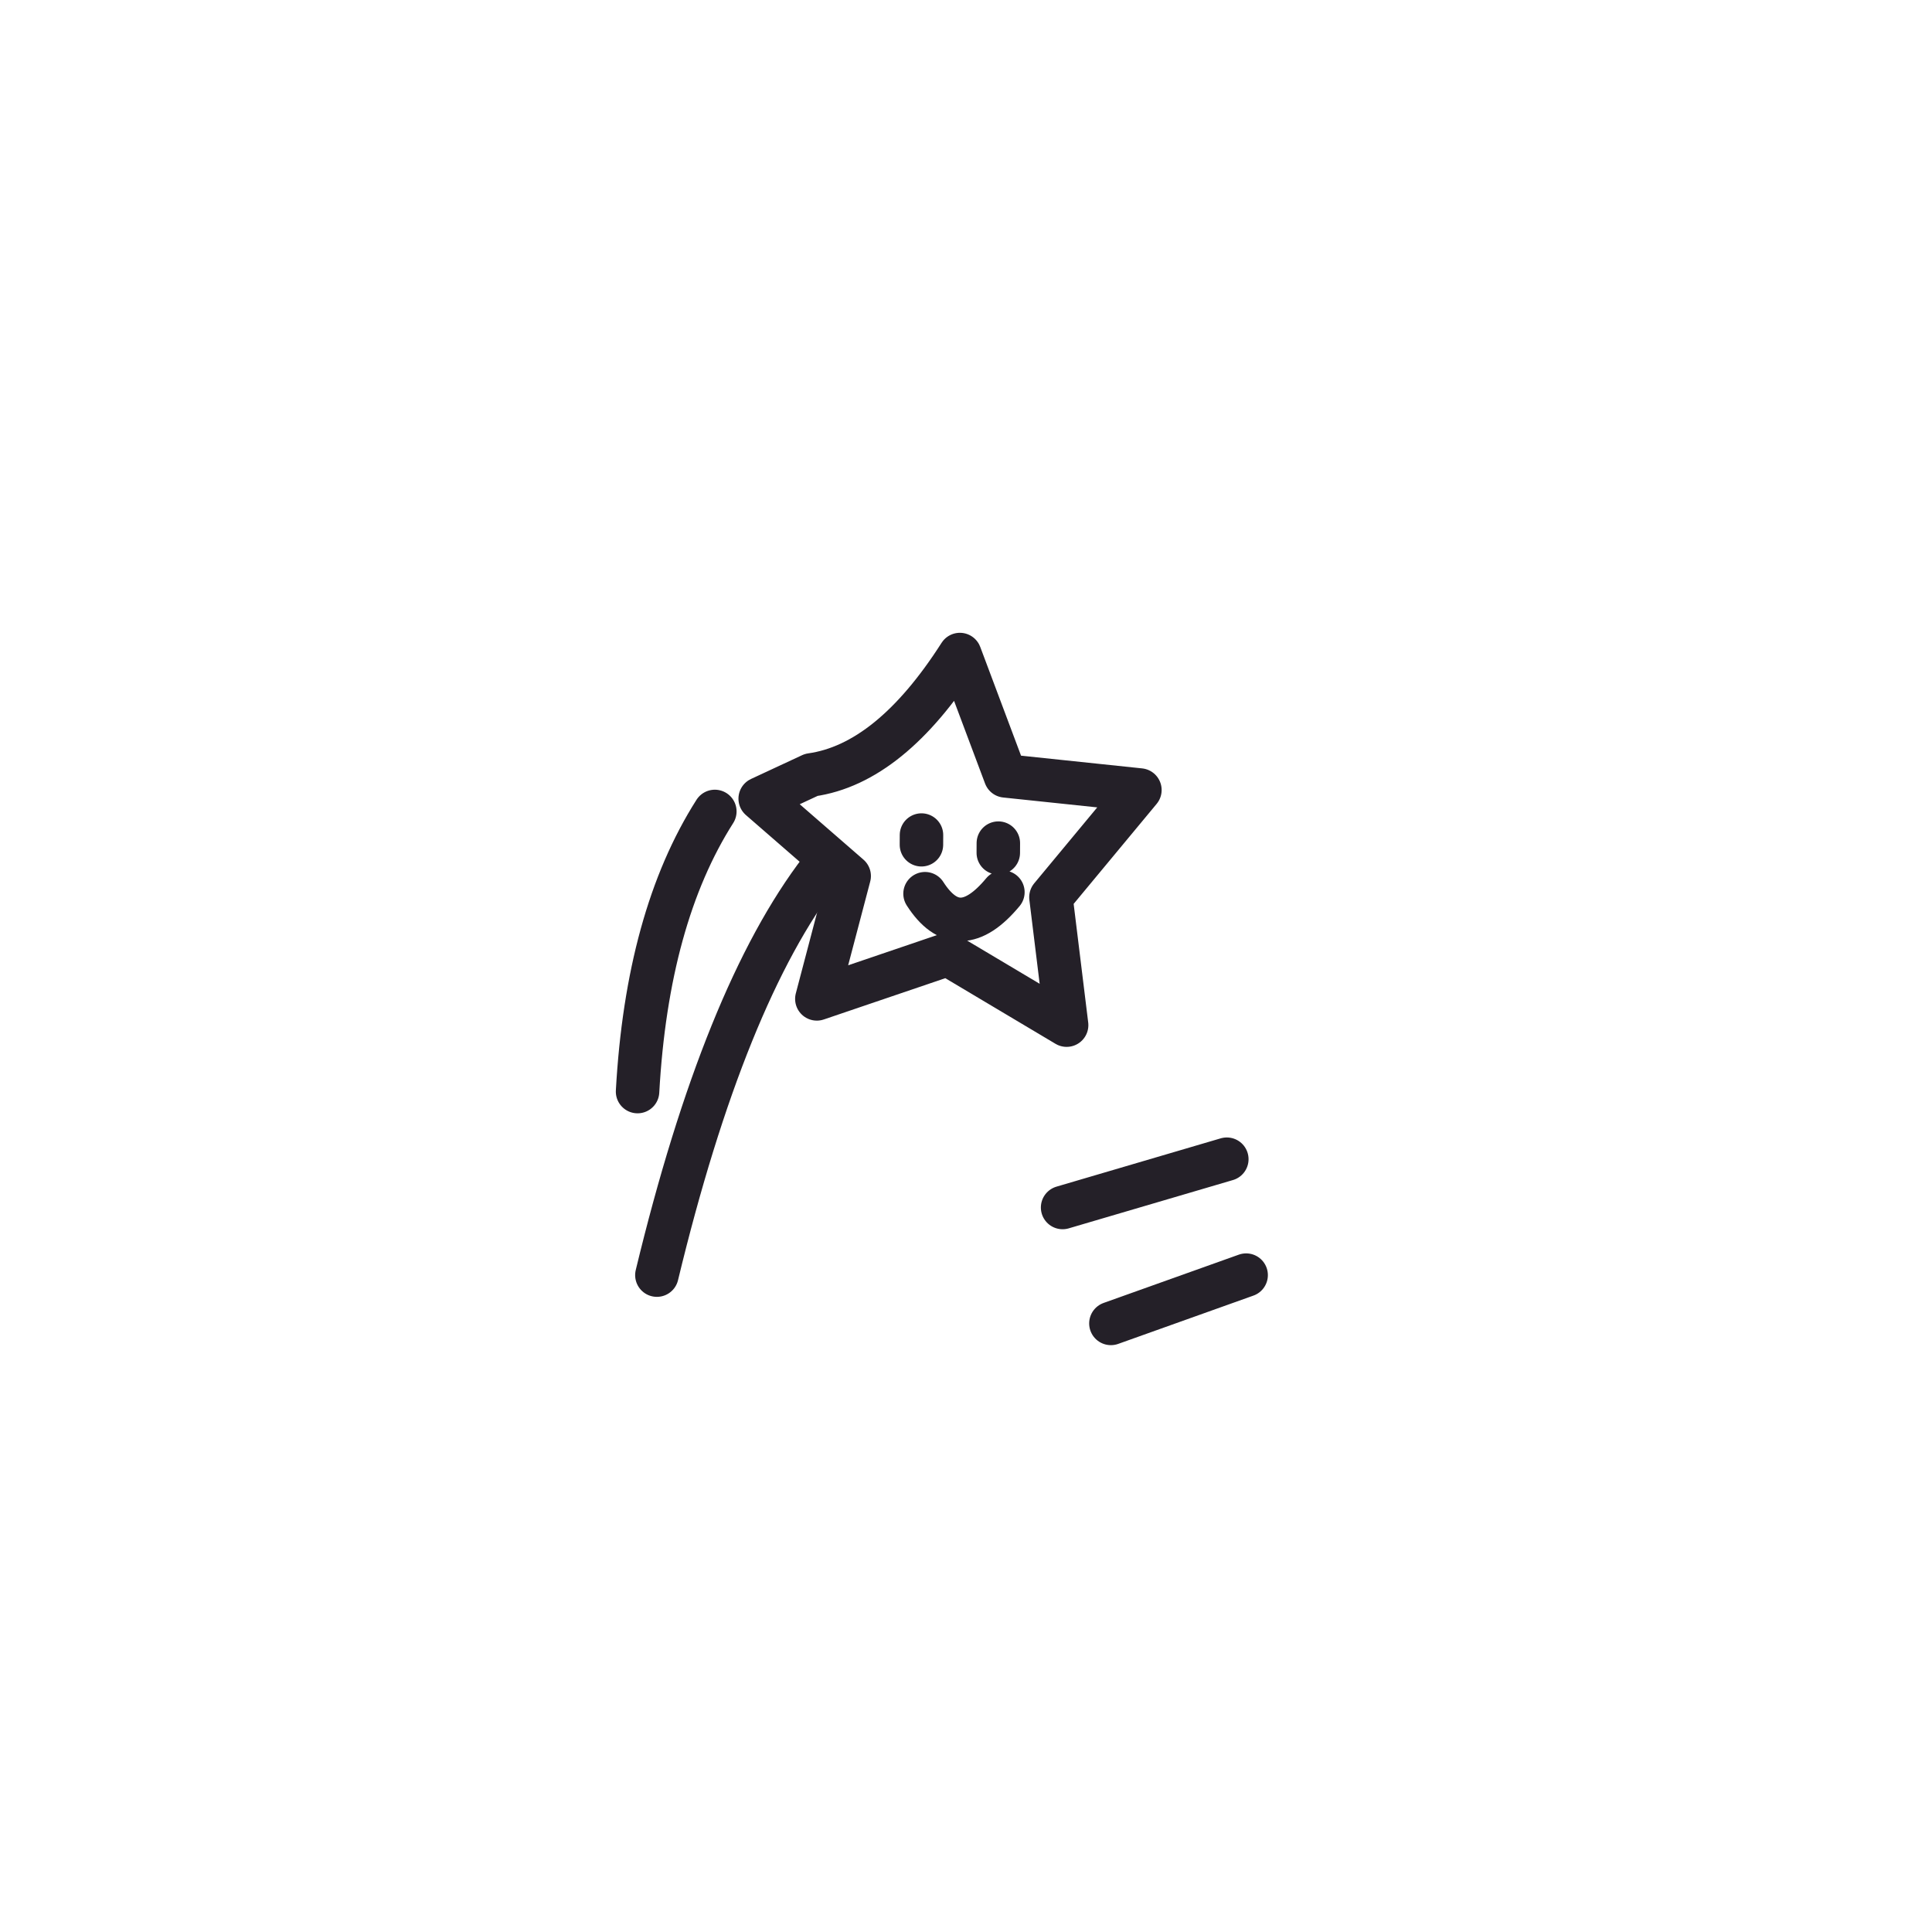
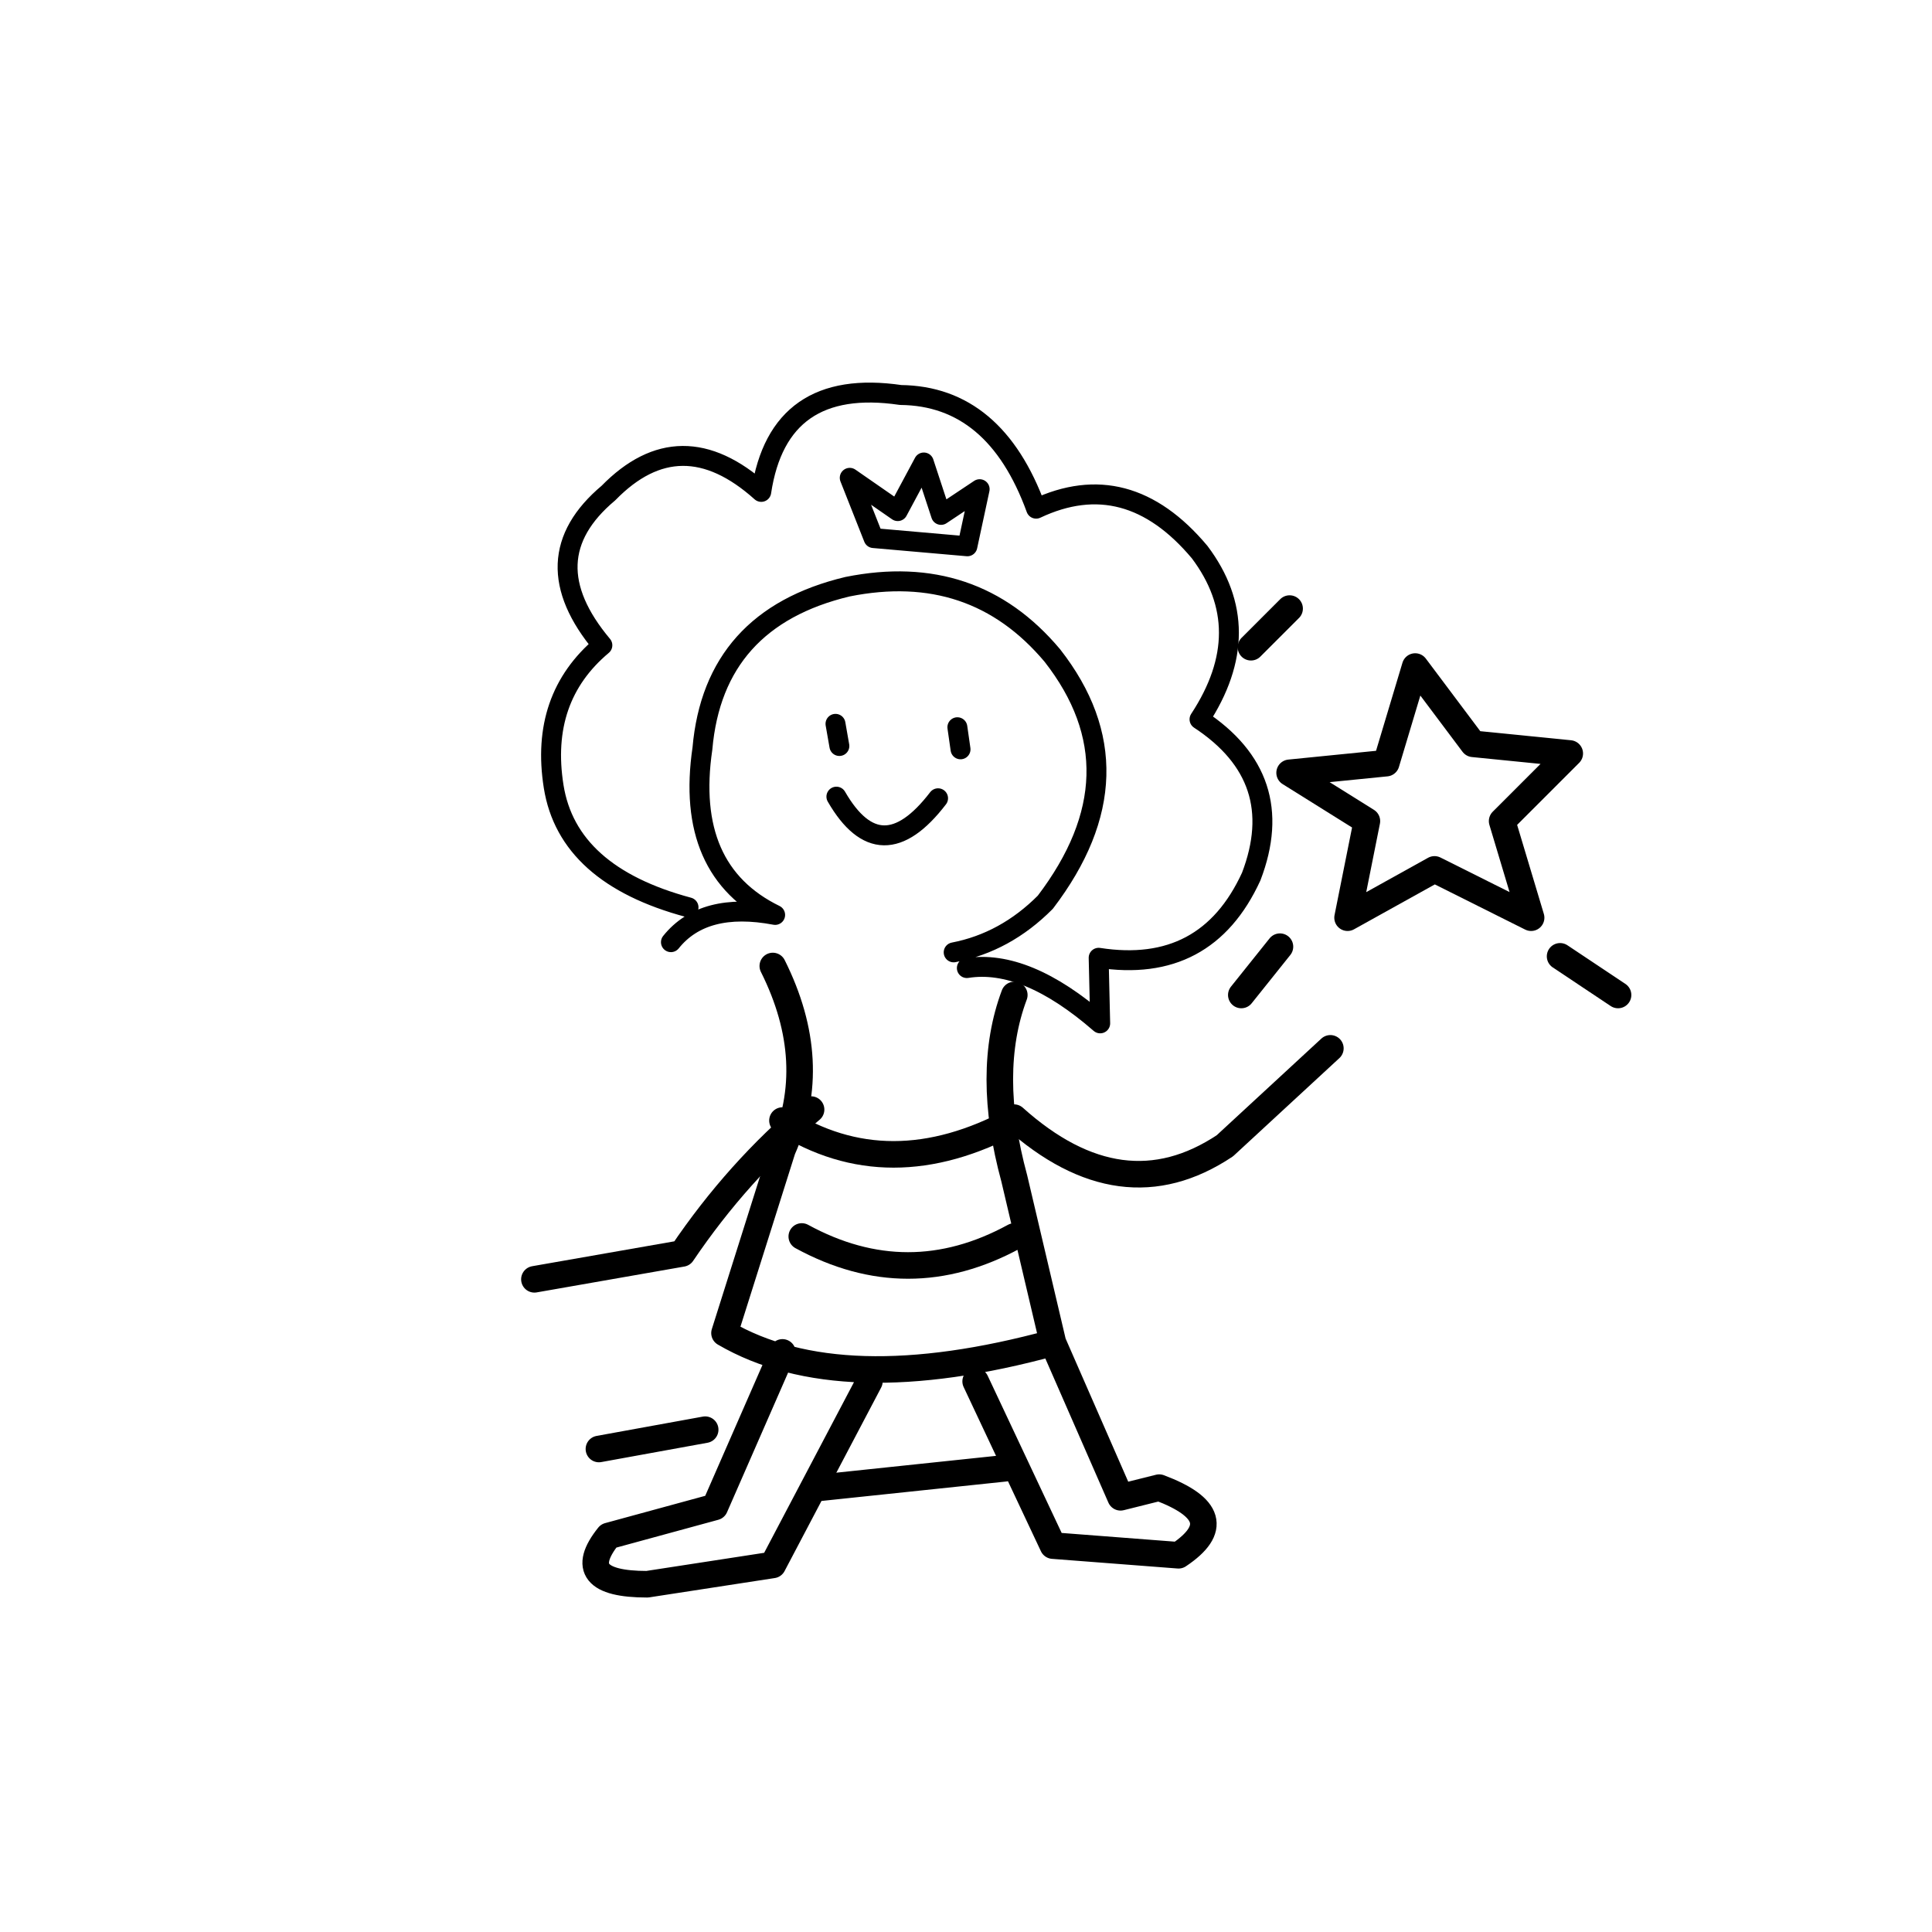
<svg xmlns="http://www.w3.org/2000/svg" viewBox="0 0 200 200">
-   <g fill="none" stroke="#242028" stroke-width="4.5" stroke-linecap="round" stroke-linejoin="round">
-     <path d="M68 132Q75 103 85 90 M66 113Q67 95 74 84 M110 125l17 -5 M115 137l14 -5" />
-     <path d="M82 79Q90 77 96 65L102 77 116 77 108 89 111 102 98 96 85 102 87 89 77 82Z M94 84l.1 1 M102 84l.1 1 M95 90q4 5 8 -1" transform="rotate(6 100 100) translate(0 3)" />
+   <g fill="none" stroke="#000" stroke-width="2.75" stroke-linecap="round" stroke-linejoin="round">
+     <path d="M68 101Q51 98 48 86T53 66Q42 55 52 45Q61 34 73 43Q74 27 91 28Q104 27 111 42Q123 35 134 46Q143 56 136 69Q149 76 145 90Q140 104 125 103L126 112Q115 104 107 106M66 106q4-6 14-5 M80 101Q67 96 68 79Q68 61 86 55Q103 50 115 62Q129 77 117 96Q112 102 105 104 M86 74l.8 3m16-4 .7 3 M87 84q7 10 14-1 M89 48l-4-8 7 4 3-7 3 7 5-4-1 8z" transform="translate(20 20) scale(.75) rotate(5 96 104)" />
+     <path d="M80 100q5 10 1 19l-6 19q12 7 34 1l-4-17q-3-11 0-19 M81 116q11 7 24 0m-22 12q11 6 22 0 M81 140l-7 16-11 3q-4 5 4 5l13-2 10-19m11 0 8 17 13 1q6-4-2-7l-4 1-7-16" />
+     <path d="M62 150l11-2m12 6 19-2" opacity="1" />
+     <path d="M84 116q-7 7-12 16l-15 4m48-21q12 9 22 1l10-11" transform="rotate(5 97 115)" />
+     <path d="M142 81l3-10 6 8 10 1-7 7 3 10-10-5-9 5 2-10-8-5z M128 69l4-4m28 36 6 4m-35-5-4 5" transform="translate(1.5 -2)" />
  </g>
</svg>
